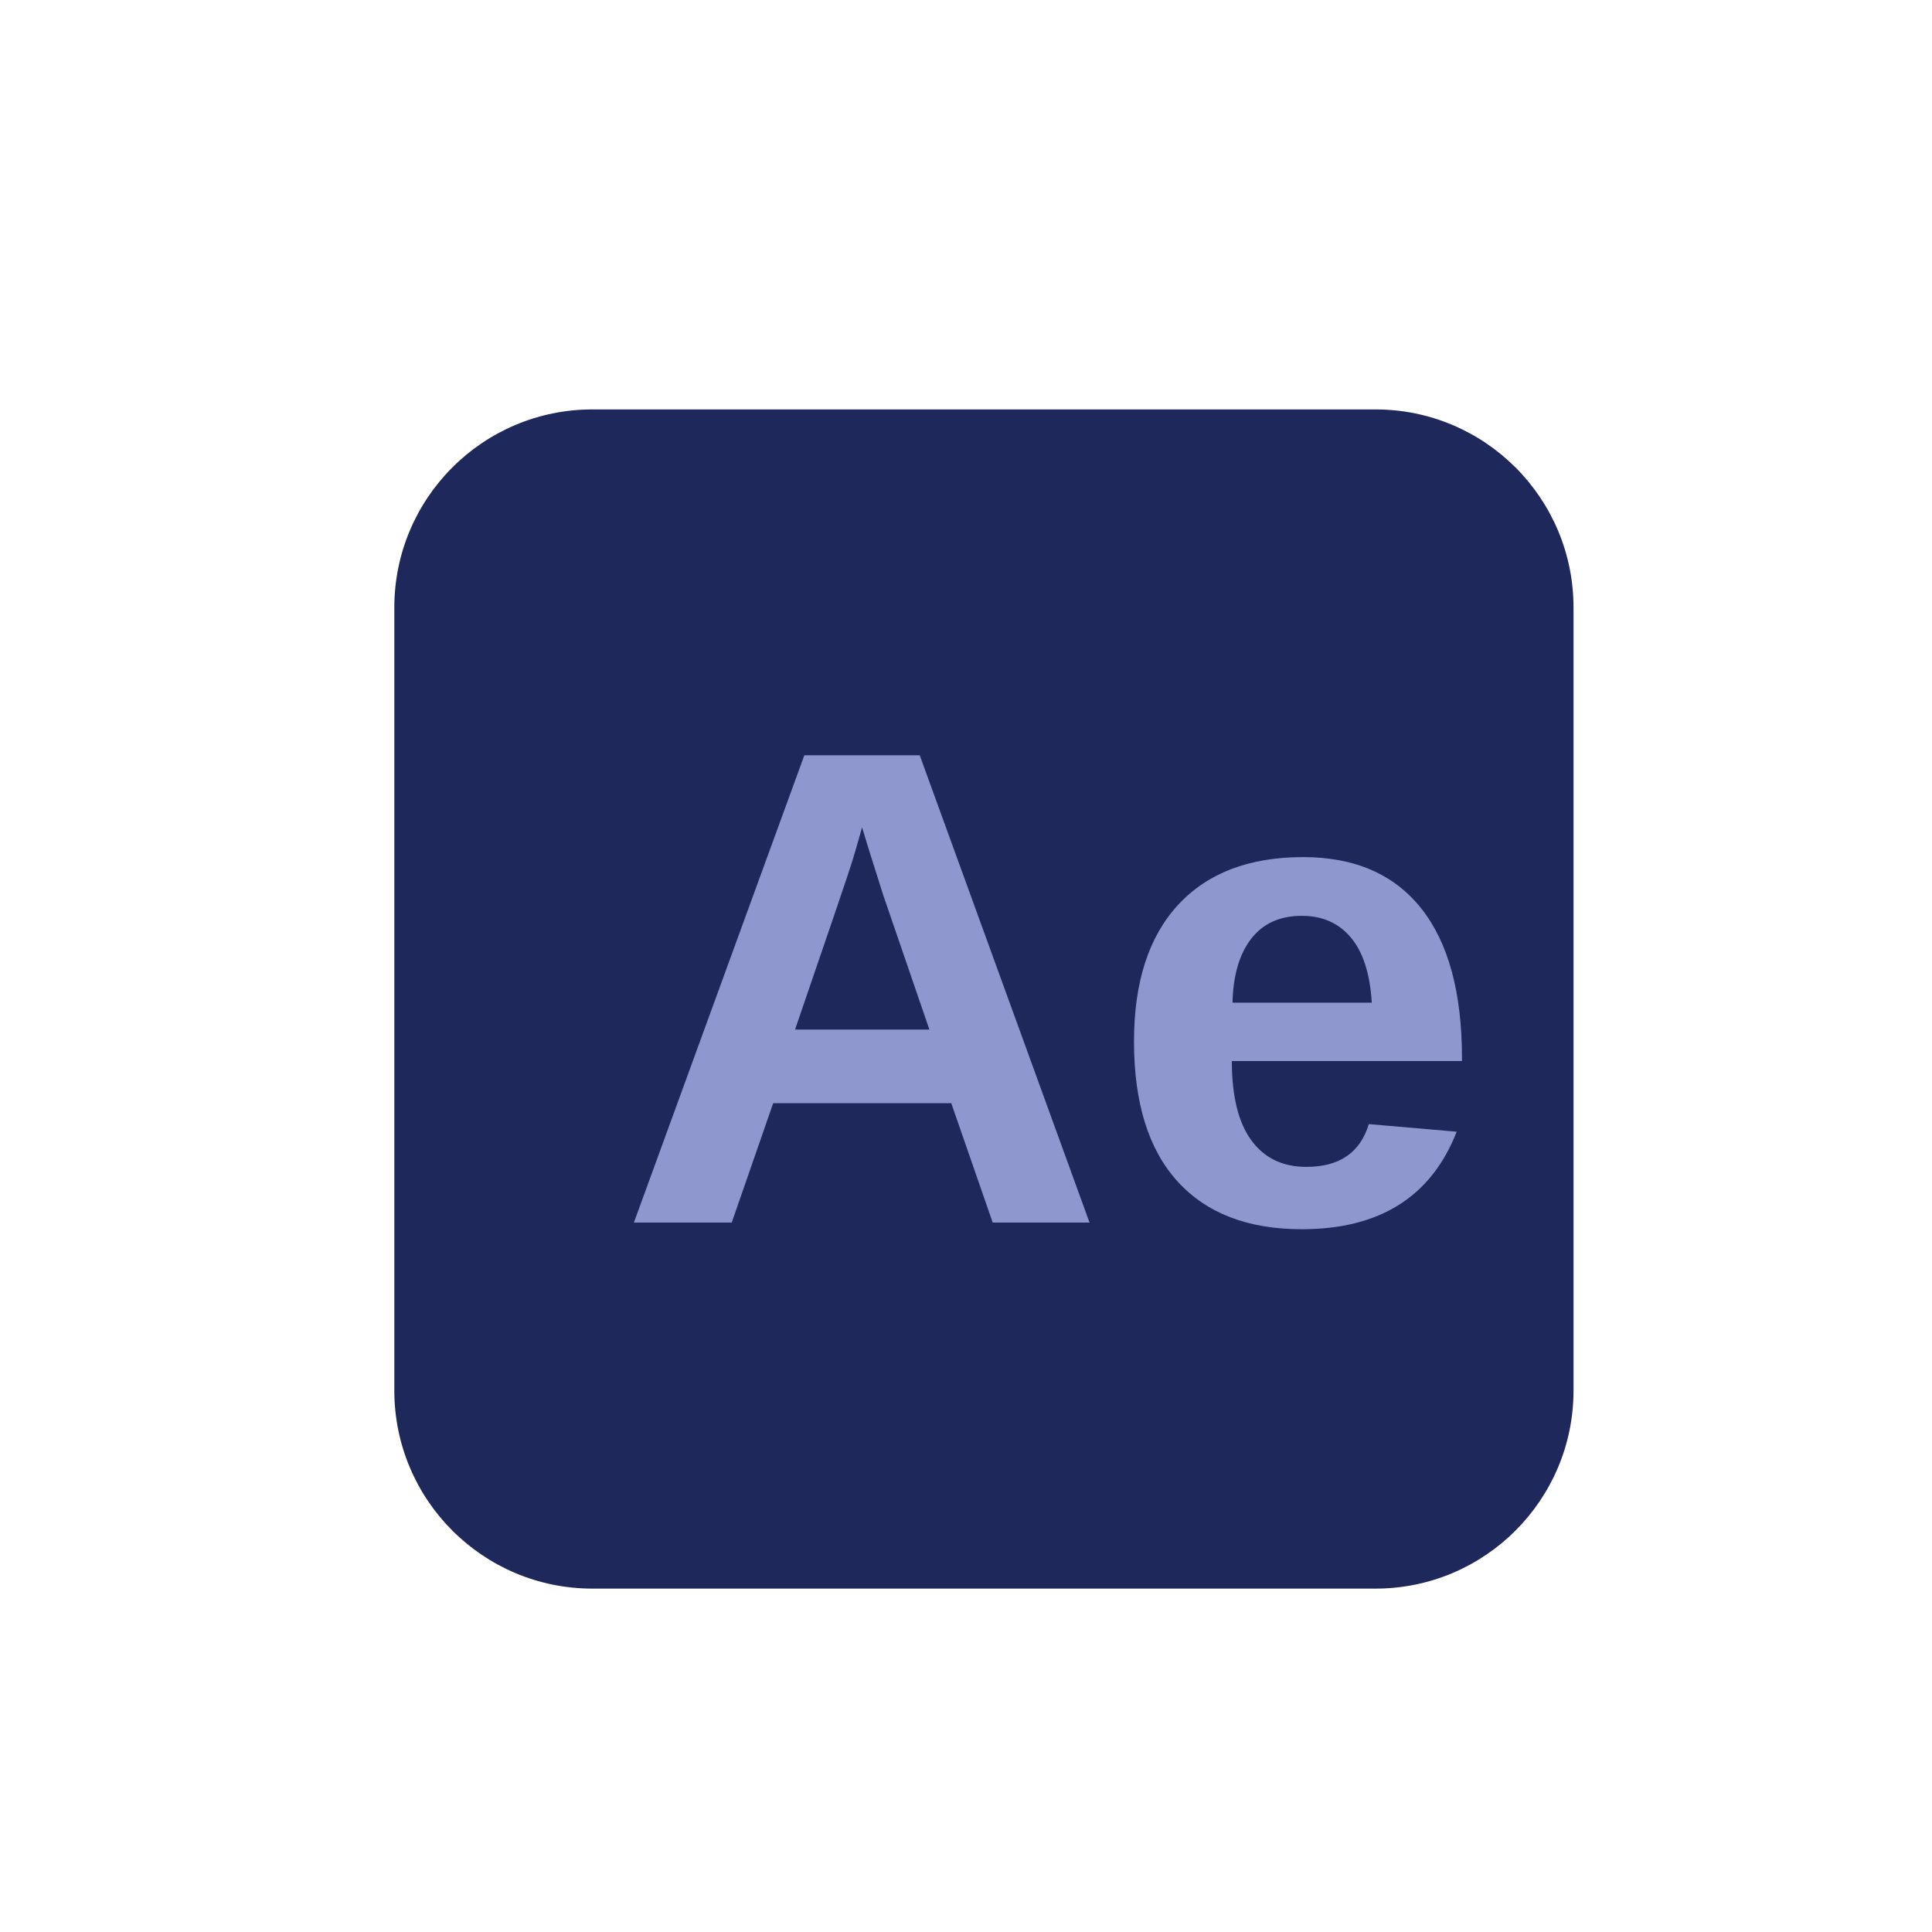
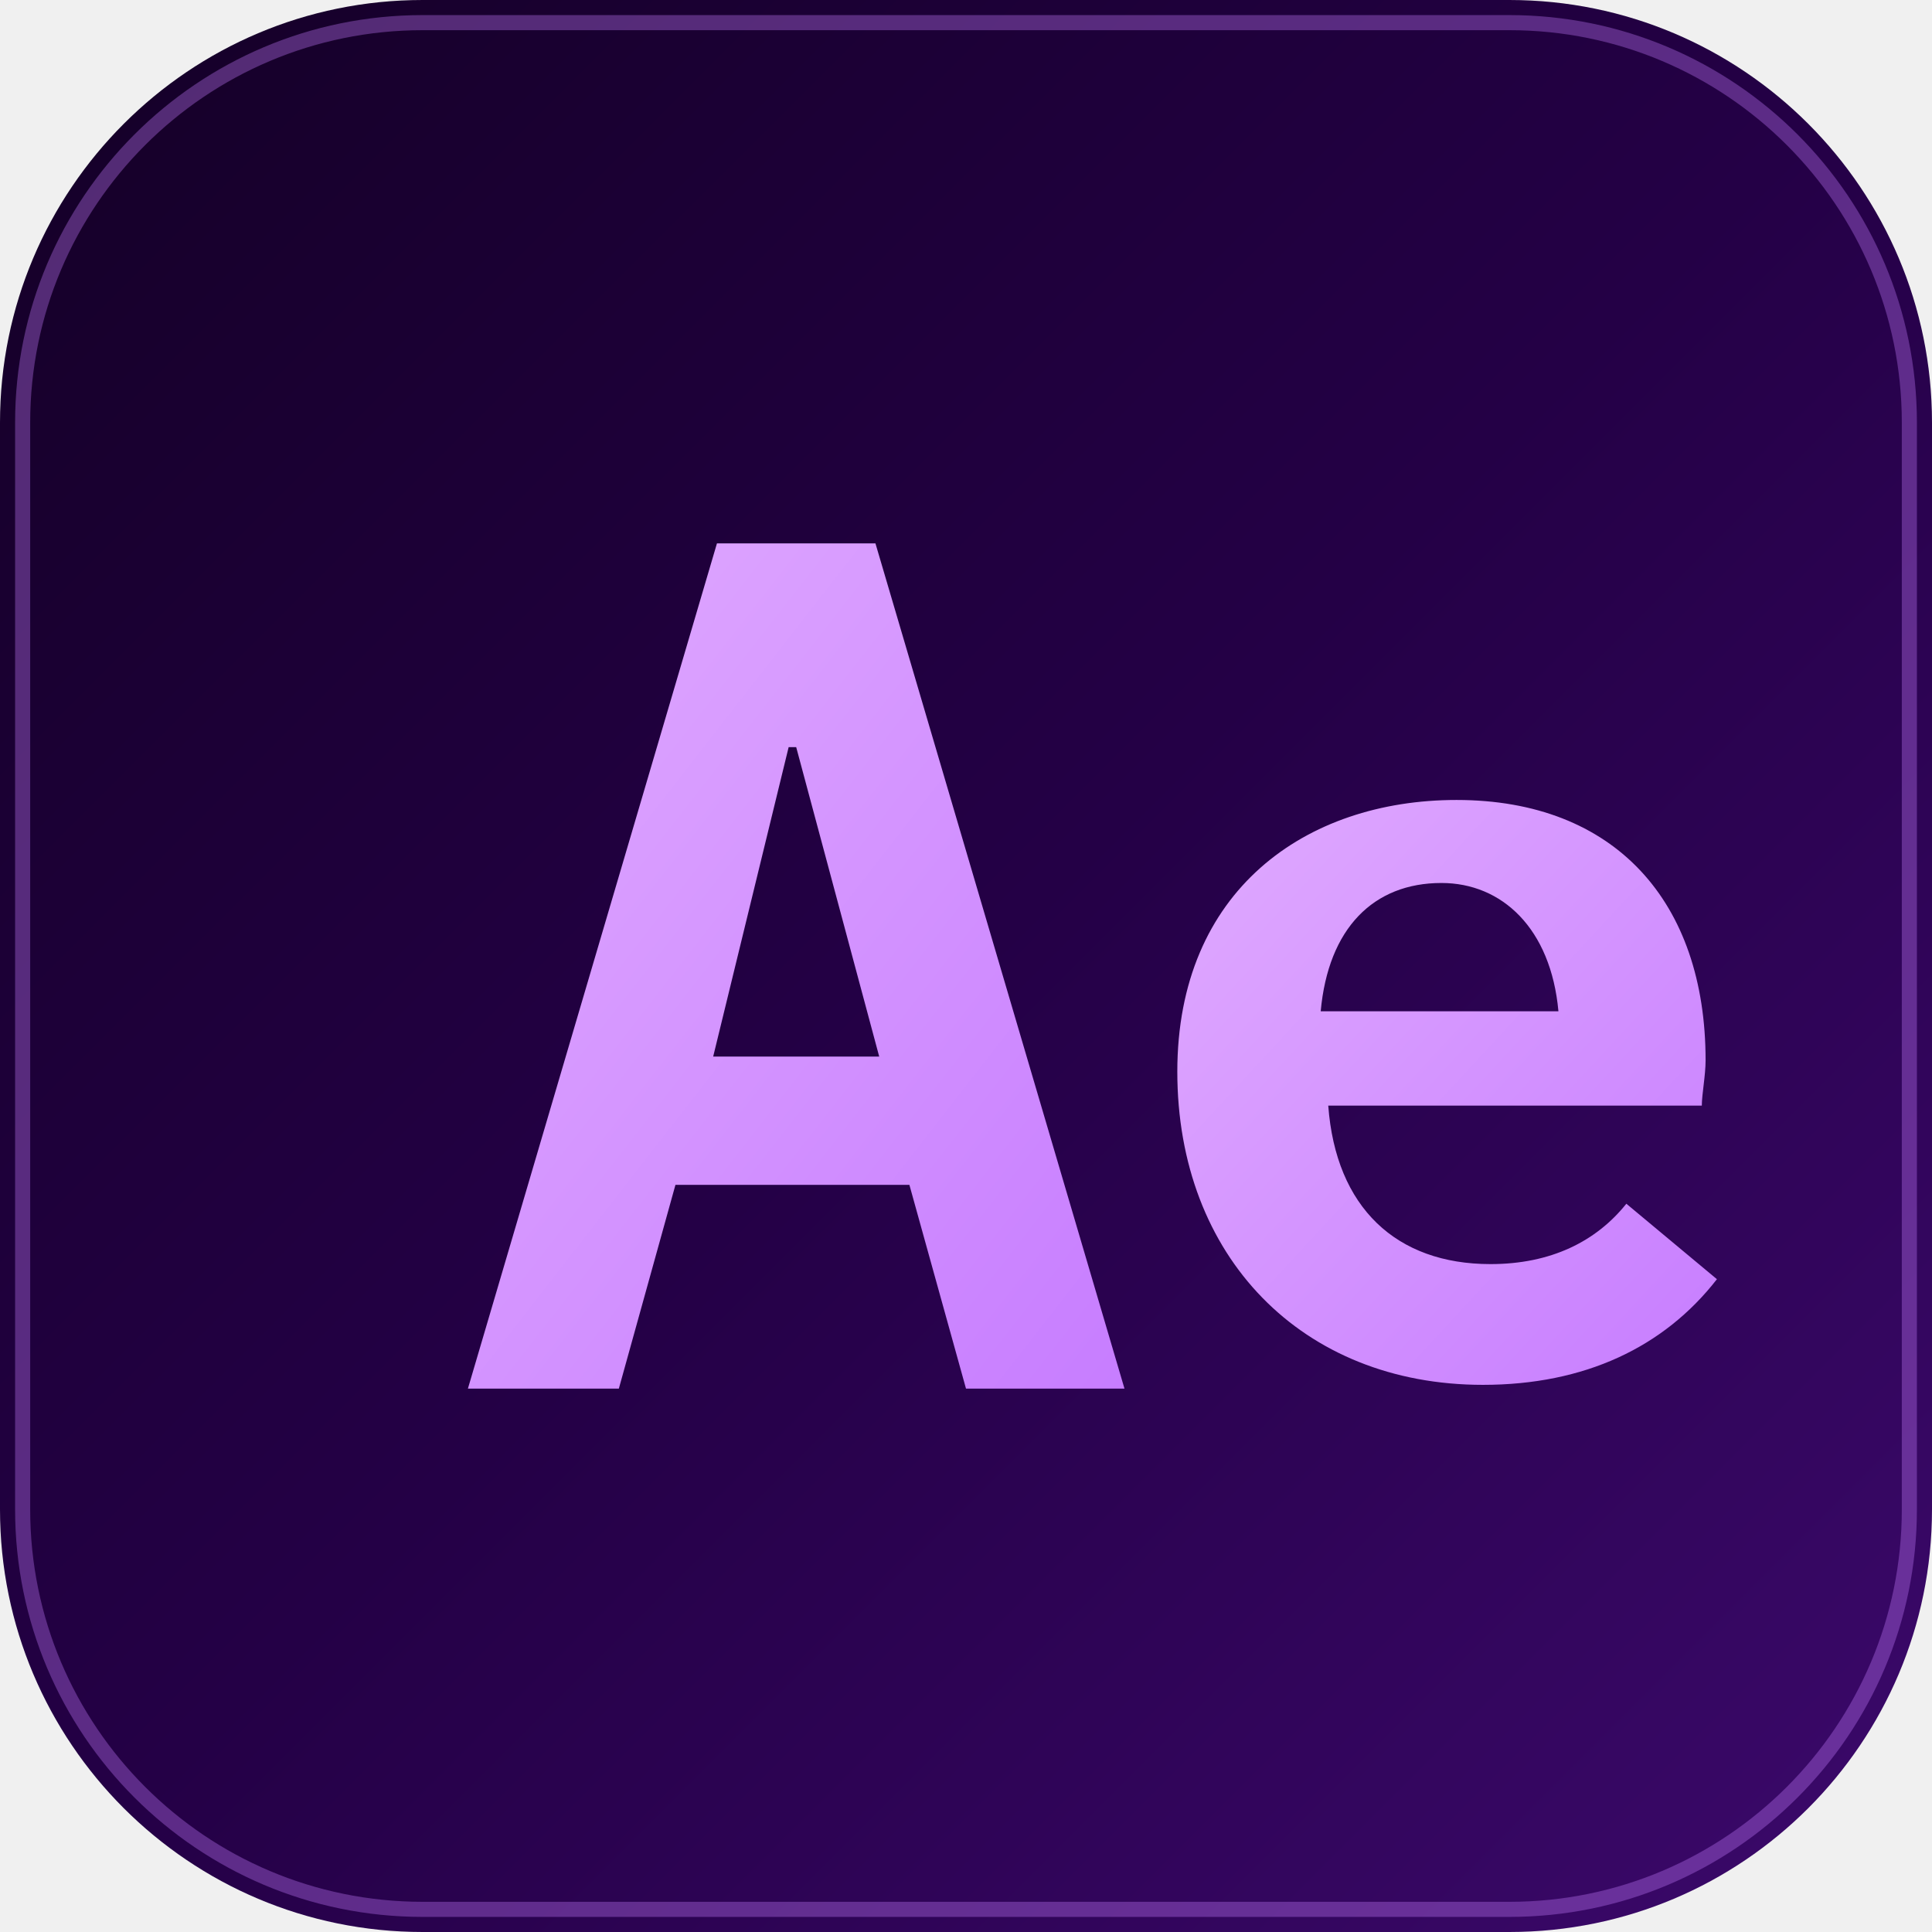
- <svg xmlns="http://www.w3.org/2000/svg" viewBox="0 0 1024 1024" role="img" aria-labelledby="title">
-   <rect width="1024" height="1024" fill="#fff" />
-   <rect x="209" y="217" width="625" height="625" rx="105" fill="#1f285b" />
-   <text x="327" y="648" fill="#8e98cf" font-family="Arial, Helvetica, sans-serif" font-size="360" font-weight="700">Ae</text>
+ <svg xmlns="http://www.w3.org/2000/svg" viewBox="0 0 512 512" role="img" aria-label="Adobe After Effects">
+   <defs>
+     <linearGradient id="aeBg" x1="0%" y1="0%" x2="100%" y2="100%">
+       <stop offset="0%" stop-color="#140026" />
+       <stop offset="50%" stop-color="#240046" />
+       <stop offset="100%" stop-color="#3c096c" />
+     </linearGradient>
+     <linearGradient id="aeText" x1="0%" y1="0%" x2="100%" y2="100%">
+       <stop offset="0%" stop-color="#e0aaff" />
+       <stop offset="100%" stop-color="#c77dff" />
+     </linearGradient>
+   </defs>
+   <rect width="512" height="512" rx="112" fill="url(#aeBg)" />
+   <rect x="6" y="6" width="500" height="500" rx="106" fill="none" stroke="#c77dff" stroke-width="4" stroke-opacity="0.35" />
+   <path d="M124 368l66-224h42l66 224h-42l-15-54h-62l-15 54H124zm65-88h44l-22-82h-2l-20 82z" fill="url(#aeText)" />
+   <path d="M312 284c0-48 34-72 74-72 42 0 66 27 66 69 0 4-1 9-1 12h-99c2 27 18 42 43 42 16 0 28-6 36-16l24 20c-14 18-35 28-62 28-48 0-81-34-81-83zm101-16c-2-22-15-34-31-34-18 0-30 12-32 34h63z" fill="url(#aeText)" />
</svg>
